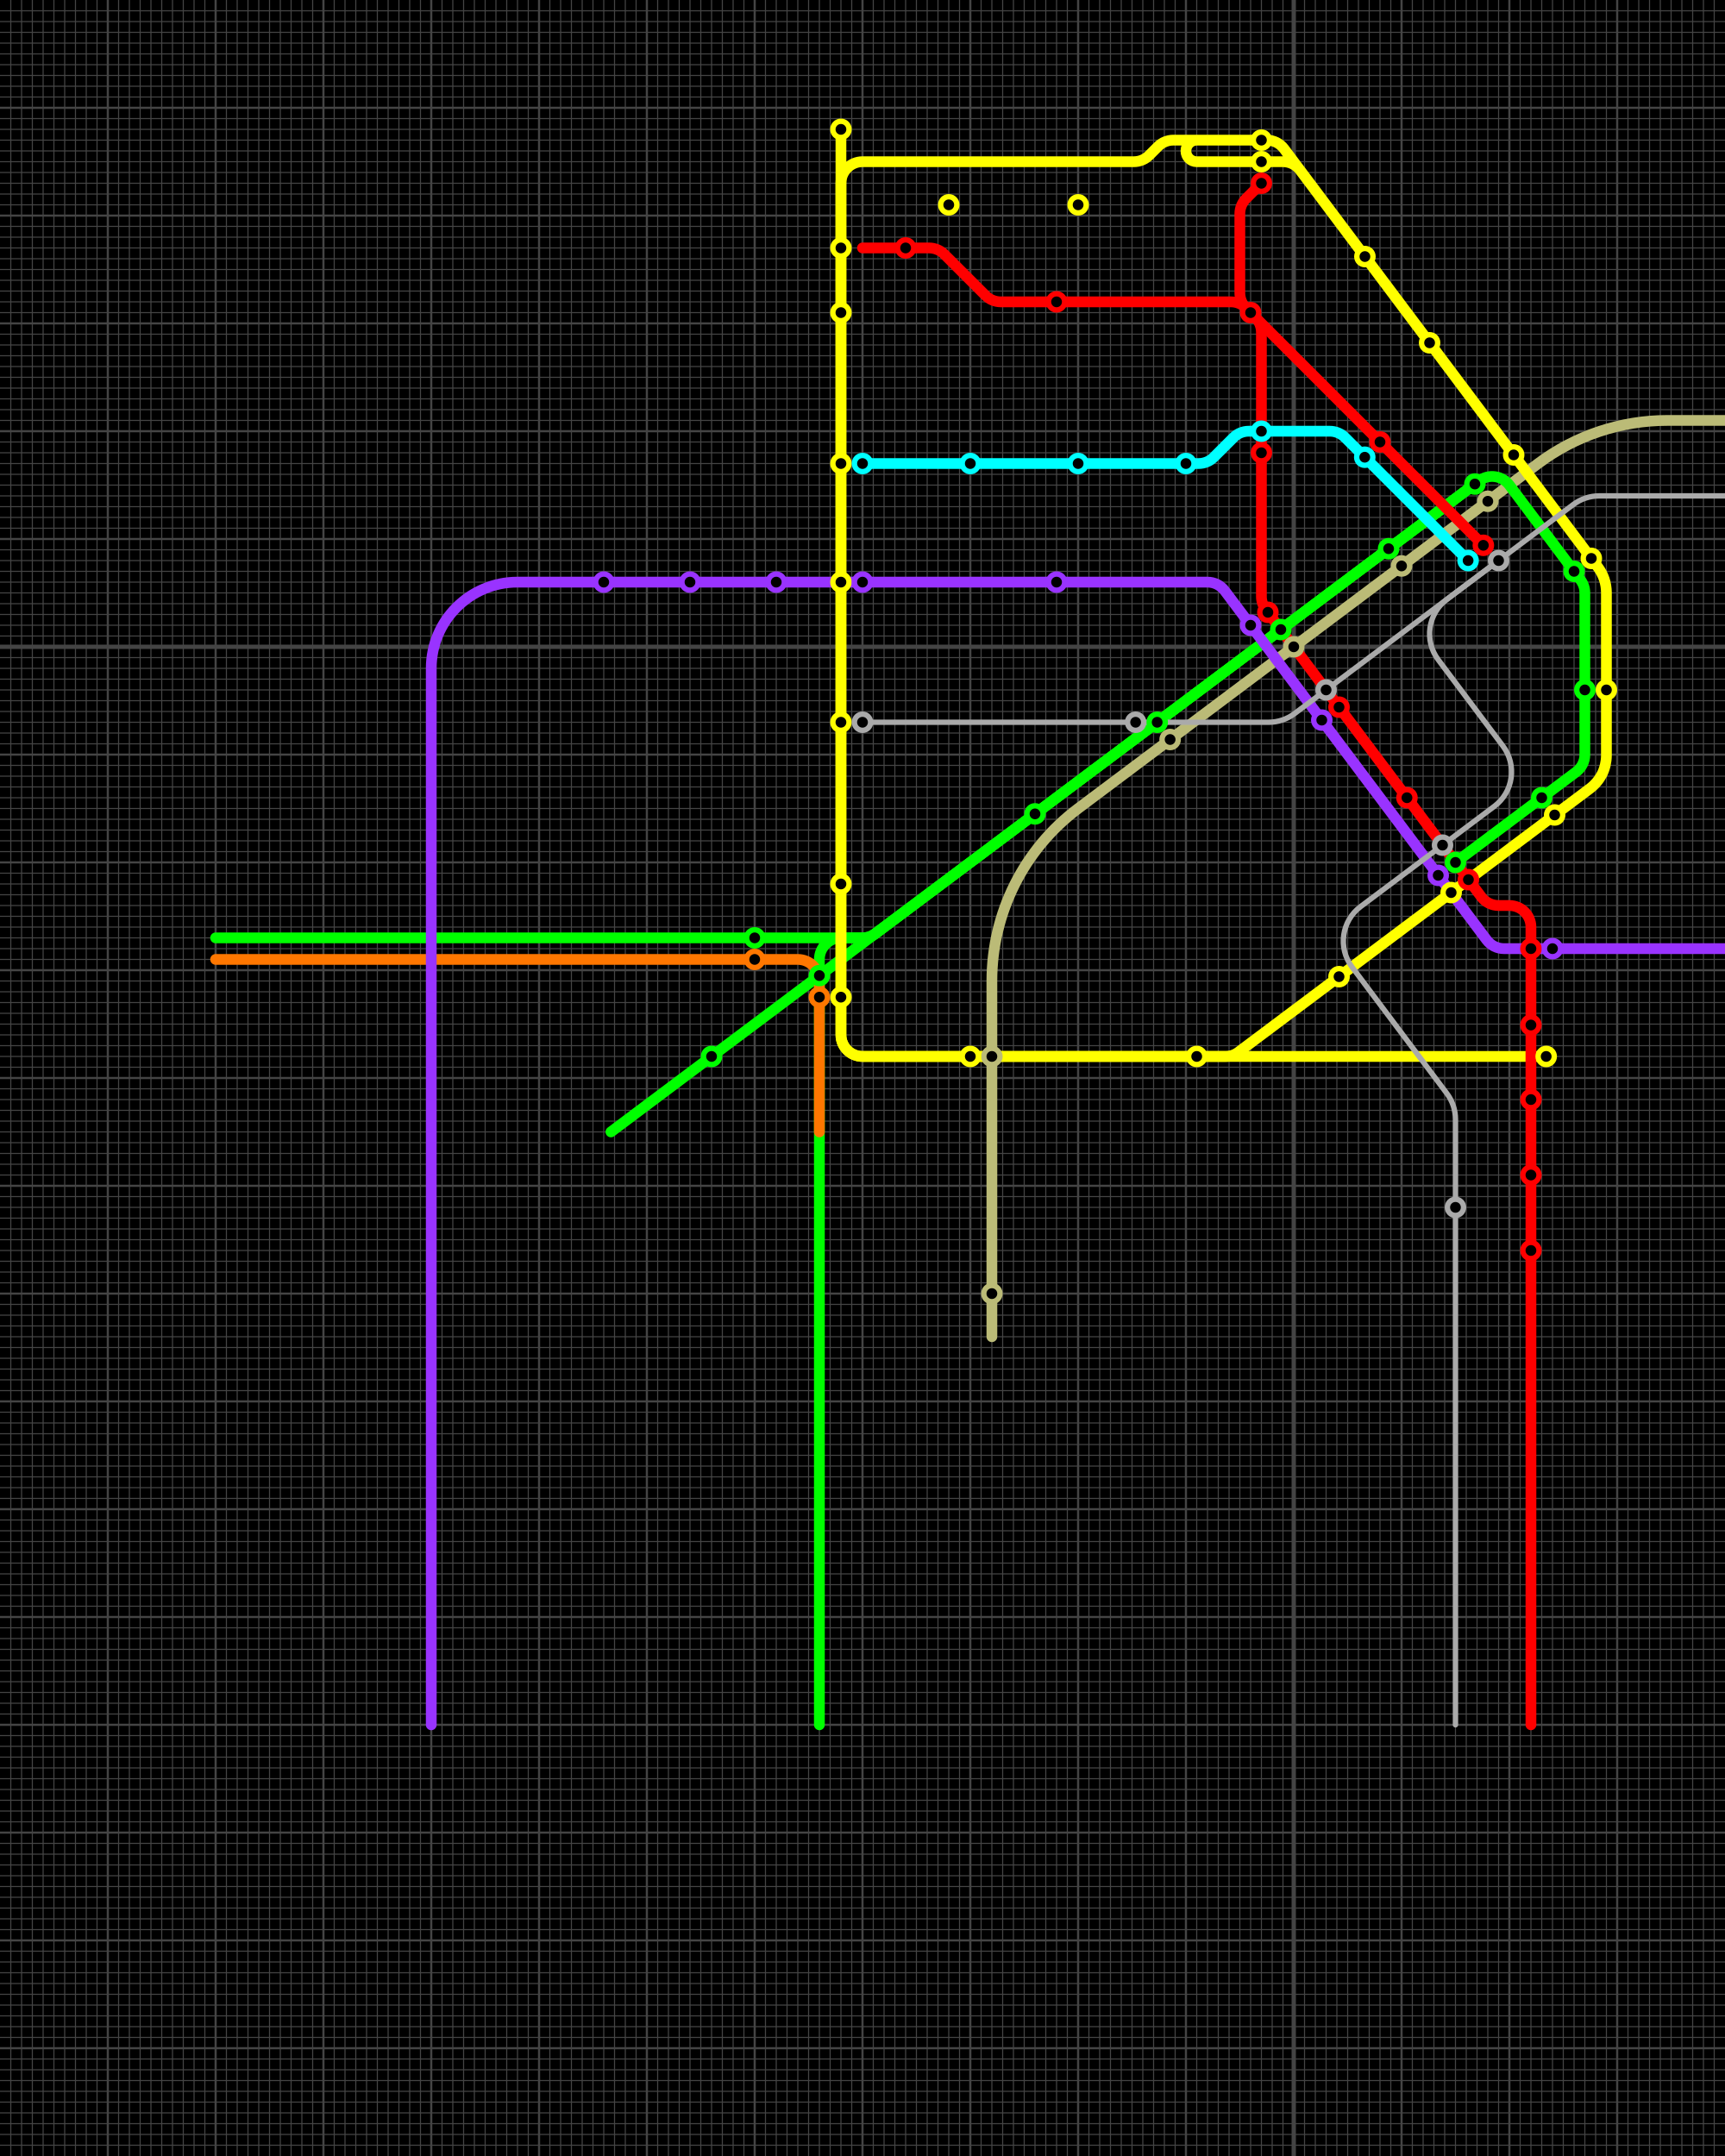
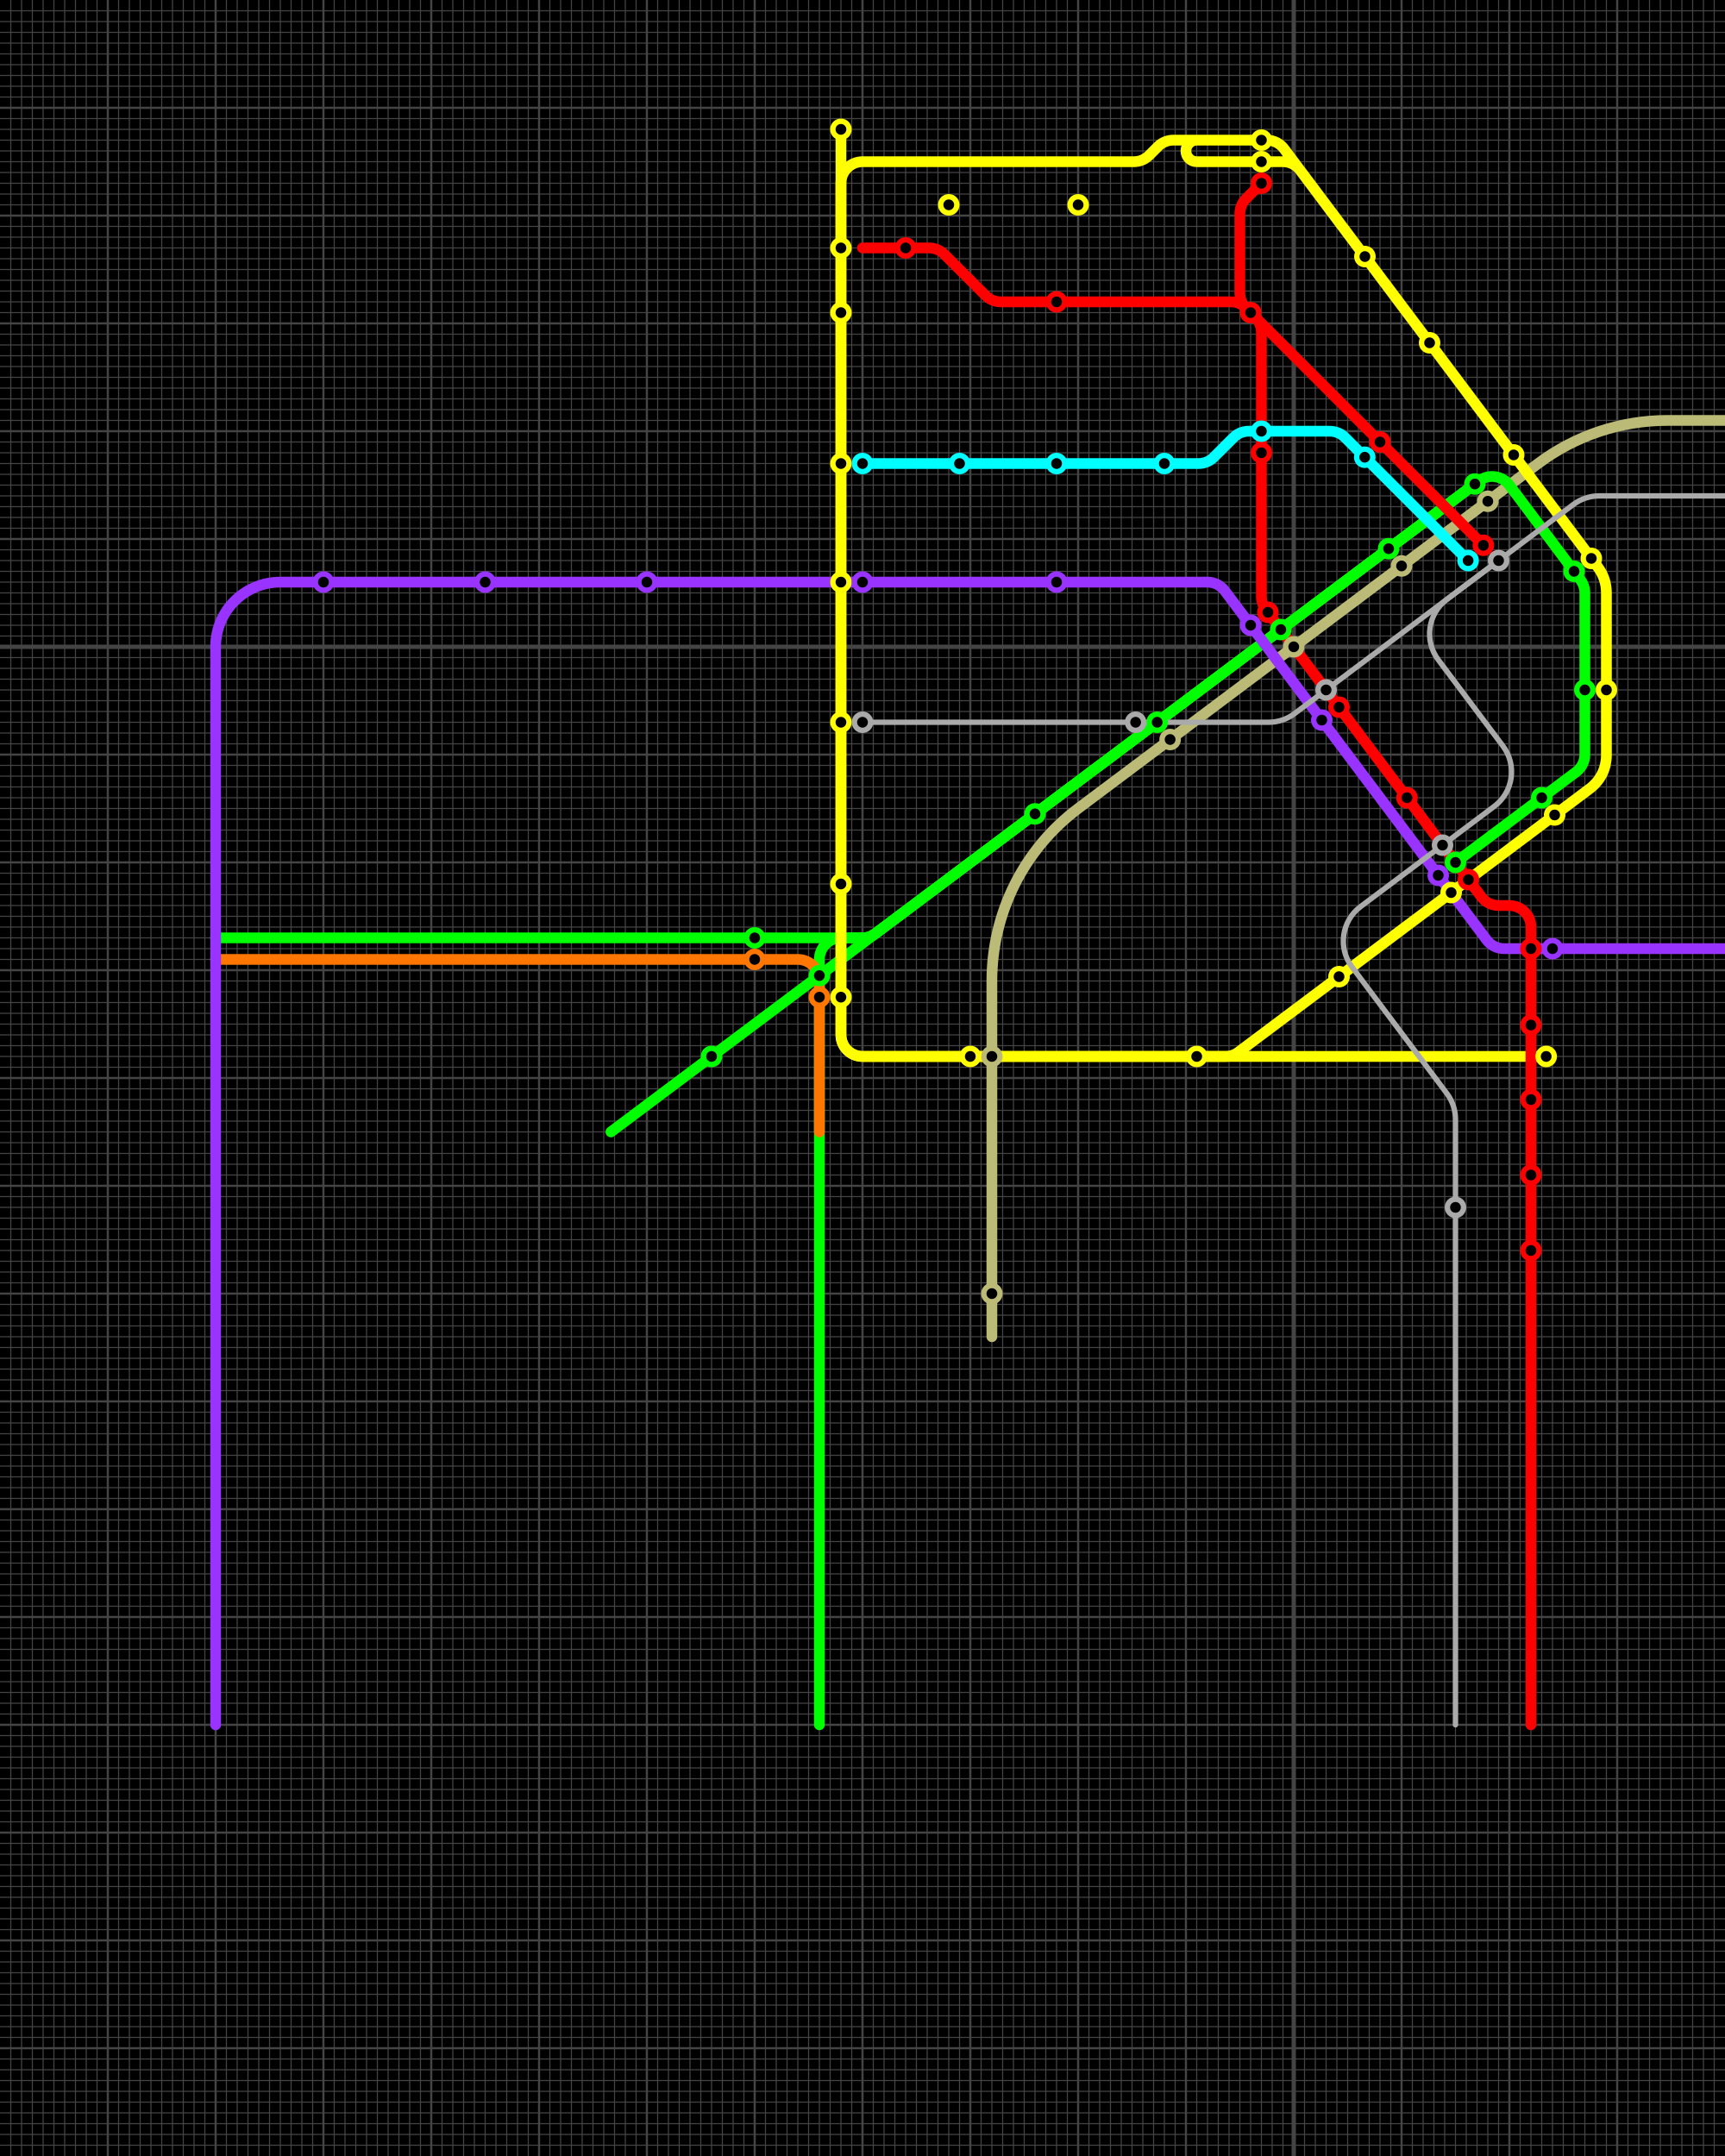
<svg xmlns="http://www.w3.org/2000/svg" baseProfile="full" height="2000" version="1.1" width="1600">
  <defs />
  <rect fill="#000000" height="2000" width="1600" x="0" y="0" />
  <line stroke="#444444" x1="10" x2="10" y1="0" y2="2000" />
  <line stroke="#444444" x1="20" x2="20" y1="0" y2="2000" />
  <line stroke="#444444" x1="30" x2="30" y1="0" y2="2000" />
  <line stroke="#444444" x1="40" x2="40" y1="0" y2="2000" />
  <line stroke="#444444" x1="50" x2="50" y1="0" y2="2000" />
  <line stroke="#444444" x1="60" x2="60" y1="0" y2="2000" />
  <line stroke="#444444" x1="70" x2="70" y1="0" y2="2000" />
  <line stroke="#444444" x1="80" x2="80" y1="0" y2="2000" />
  <line stroke="#444444" x1="90" x2="90" y1="0" y2="2000" />
  <line stroke="#444444" x1="100" x2="100" y1="0" y2="2000" />
  <line stroke="#444444" x1="110" x2="110" y1="0" y2="2000" />
  <line stroke="#444444" x1="120" x2="120" y1="0" y2="2000" />
  <line stroke="#444444" x1="130" x2="130" y1="0" y2="2000" />
  <line stroke="#444444" x1="140" x2="140" y1="0" y2="2000" />
  <line stroke="#444444" x1="150" x2="150" y1="0" y2="2000" />
  <line stroke="#444444" x1="160" x2="160" y1="0" y2="2000" />
  <line stroke="#444444" x1="170" x2="170" y1="0" y2="2000" />
  <line stroke="#444444" x1="180" x2="180" y1="0" y2="2000" />
  <line stroke="#444444" x1="190" x2="190" y1="0" y2="2000" />
  <line stroke="#444444" x1="200" x2="200" y1="0" y2="2000" />
  <line stroke="#444444" x1="210" x2="210" y1="0" y2="2000" />
  <line stroke="#444444" x1="220" x2="220" y1="0" y2="2000" />
  <line stroke="#444444" x1="230" x2="230" y1="0" y2="2000" />
  <line stroke="#444444" x1="240" x2="240" y1="0" y2="2000" />
  <line stroke="#444444" x1="250" x2="250" y1="0" y2="2000" />
  <line stroke="#444444" x1="260" x2="260" y1="0" y2="2000" />
  <line stroke="#444444" x1="270" x2="270" y1="0" y2="2000" />
  <line stroke="#444444" x1="280" x2="280" y1="0" y2="2000" />
  <line stroke="#444444" x1="290" x2="290" y1="0" y2="2000" />
  <line stroke="#444444" x1="300" x2="300" y1="0" y2="2000" />
  <line stroke="#444444" x1="310" x2="310" y1="0" y2="2000" />
  <line stroke="#444444" x1="320" x2="320" y1="0" y2="2000" />
  <line stroke="#444444" x1="330" x2="330" y1="0" y2="2000" />
  <line stroke="#444444" x1="340" x2="340" y1="0" y2="2000" />
  <line stroke="#444444" x1="350" x2="350" y1="0" y2="2000" />
  <line stroke="#444444" x1="360" x2="360" y1="0" y2="2000" />
  <line stroke="#444444" x1="370" x2="370" y1="0" y2="2000" />
  <line stroke="#444444" x1="380" x2="380" y1="0" y2="2000" />
  <line stroke="#444444" x1="390" x2="390" y1="0" y2="2000" />
  <line stroke="#444444" x1="400" x2="400" y1="0" y2="2000" />
  <line stroke="#444444" x1="410" x2="410" y1="0" y2="2000" />
  <line stroke="#444444" x1="420" x2="420" y1="0" y2="2000" />
  <line stroke="#444444" x1="430" x2="430" y1="0" y2="2000" />
  <line stroke="#444444" x1="440" x2="440" y1="0" y2="2000" />
  <line stroke="#444444" x1="450" x2="450" y1="0" y2="2000" />
  <line stroke="#444444" x1="460" x2="460" y1="0" y2="2000" />
  <line stroke="#444444" x1="470" x2="470" y1="0" y2="2000" />
  <line stroke="#444444" x1="480" x2="480" y1="0" y2="2000" />
  <line stroke="#444444" x1="490" x2="490" y1="0" y2="2000" />
  <line stroke="#444444" x1="500" x2="500" y1="0" y2="2000" />
  <line stroke="#444444" x1="510" x2="510" y1="0" y2="2000" />
  <line stroke="#444444" x1="520" x2="520" y1="0" y2="2000" />
  <line stroke="#444444" x1="530" x2="530" y1="0" y2="2000" />
  <line stroke="#444444" x1="540" x2="540" y1="0" y2="2000" />
  <line stroke="#444444" x1="550" x2="550" y1="0" y2="2000" />
  <line stroke="#444444" x1="560" x2="560" y1="0" y2="2000" />
  <line stroke="#444444" x1="570" x2="570" y1="0" y2="2000" />
  <line stroke="#444444" x1="580" x2="580" y1="0" y2="2000" />
  <line stroke="#444444" x1="590" x2="590" y1="0" y2="2000" />
  <line stroke="#444444" x1="600" x2="600" y1="0" y2="2000" />
  <line stroke="#444444" x1="610" x2="610" y1="0" y2="2000" />
  <line stroke="#444444" x1="620" x2="620" y1="0" y2="2000" />
  <line stroke="#444444" x1="630" x2="630" y1="0" y2="2000" />
  <line stroke="#444444" x1="640" x2="640" y1="0" y2="2000" />
  <line stroke="#444444" x1="650" x2="650" y1="0" y2="2000" />
  <line stroke="#444444" x1="660" x2="660" y1="0" y2="2000" />
  <line stroke="#444444" x1="670" x2="670" y1="0" y2="2000" />
  <line stroke="#444444" x1="680" x2="680" y1="0" y2="2000" />
  <line stroke="#444444" x1="690" x2="690" y1="0" y2="2000" />
  <line stroke="#444444" x1="700" x2="700" y1="0" y2="2000" />
  <line stroke="#444444" x1="710" x2="710" y1="0" y2="2000" />
  <line stroke="#444444" x1="720" x2="720" y1="0" y2="2000" />
  <line stroke="#444444" x1="730" x2="730" y1="0" y2="2000" />
  <line stroke="#444444" x1="740" x2="740" y1="0" y2="2000" />
  <line stroke="#444444" x1="750" x2="750" y1="0" y2="2000" />
  <line stroke="#444444" x1="760" x2="760" y1="0" y2="2000" />
  <line stroke="#444444" x1="770" x2="770" y1="0" y2="2000" />
  <line stroke="#444444" x1="780" x2="780" y1="0" y2="2000" />
  <line stroke="#444444" x1="790" x2="790" y1="0" y2="2000" />
  <line stroke="#444444" x1="800" x2="800" y1="0" y2="2000" />
  <line stroke="#444444" x1="810" x2="810" y1="0" y2="2000" />
  <line stroke="#444444" x1="820" x2="820" y1="0" y2="2000" />
  <line stroke="#444444" x1="830" x2="830" y1="0" y2="2000" />
  <line stroke="#444444" x1="840" x2="840" y1="0" y2="2000" />
  <line stroke="#444444" x1="850" x2="850" y1="0" y2="2000" />
  <line stroke="#444444" x1="860" x2="860" y1="0" y2="2000" />
  <line stroke="#444444" x1="870" x2="870" y1="0" y2="2000" />
  <line stroke="#444444" x1="880" x2="880" y1="0" y2="2000" />
  <line stroke="#444444" x1="890" x2="890" y1="0" y2="2000" />
  <line stroke="#444444" x1="900" x2="900" y1="0" y2="2000" />
  <line stroke="#444444" x1="910" x2="910" y1="0" y2="2000" />
  <line stroke="#444444" x1="920" x2="920" y1="0" y2="2000" />
  <line stroke="#444444" x1="930" x2="930" y1="0" y2="2000" />
  <line stroke="#444444" x1="940" x2="940" y1="0" y2="2000" />
  <line stroke="#444444" x1="950" x2="950" y1="0" y2="2000" />
  <line stroke="#444444" x1="960" x2="960" y1="0" y2="2000" />
  <line stroke="#444444" x1="970" x2="970" y1="0" y2="2000" />
  <line stroke="#444444" x1="980" x2="980" y1="0" y2="2000" />
  <line stroke="#444444" x1="990" x2="990" y1="0" y2="2000" />
  <line stroke="#444444" x1="1000" x2="1000" y1="0" y2="2000" />
  <line stroke="#444444" x1="1010" x2="1010" y1="0" y2="2000" />
  <line stroke="#444444" x1="1020" x2="1020" y1="0" y2="2000" />
  <line stroke="#444444" x1="1030" x2="1030" y1="0" y2="2000" />
  <line stroke="#444444" x1="1040" x2="1040" y1="0" y2="2000" />
  <line stroke="#444444" x1="1050" x2="1050" y1="0" y2="2000" />
  <line stroke="#444444" x1="1060" x2="1060" y1="0" y2="2000" />
  <line stroke="#444444" x1="1070" x2="1070" y1="0" y2="2000" />
  <line stroke="#444444" x1="1080" x2="1080" y1="0" y2="2000" />
  <line stroke="#444444" x1="1090" x2="1090" y1="0" y2="2000" />
  <line stroke="#444444" x1="1100" x2="1100" y1="0" y2="2000" />
  <line stroke="#444444" x1="1110" x2="1110" y1="0" y2="2000" />
  <line stroke="#444444" x1="1120" x2="1120" y1="0" y2="2000" />
  <line stroke="#444444" x1="1130" x2="1130" y1="0" y2="2000" />
  <line stroke="#444444" x1="1140" x2="1140" y1="0" y2="2000" />
  <line stroke="#444444" x1="1150" x2="1150" y1="0" y2="2000" />
  <line stroke="#444444" x1="1160" x2="1160" y1="0" y2="2000" />
  <line stroke="#444444" x1="1170" x2="1170" y1="0" y2="2000" />
  <line stroke="#444444" x1="1180" x2="1180" y1="0" y2="2000" />
  <line stroke="#444444" x1="1190" x2="1190" y1="0" y2="2000" />
  <line stroke="#444444" x1="1200" x2="1200" y1="0" y2="2000" />
  <line stroke="#444444" x1="1210" x2="1210" y1="0" y2="2000" />
  <line stroke="#444444" x1="1220" x2="1220" y1="0" y2="2000" />
  <line stroke="#444444" x1="1230" x2="1230" y1="0" y2="2000" />
  <line stroke="#444444" x1="1240" x2="1240" y1="0" y2="2000" />
  <line stroke="#444444" x1="1250" x2="1250" y1="0" y2="2000" />
  <line stroke="#444444" x1="1260" x2="1260" y1="0" y2="2000" />
  <line stroke="#444444" x1="1270" x2="1270" y1="0" y2="2000" />
  <line stroke="#444444" x1="1280" x2="1280" y1="0" y2="2000" />
  <line stroke="#444444" x1="1290" x2="1290" y1="0" y2="2000" />
  <line stroke="#444444" x1="1300" x2="1300" y1="0" y2="2000" />
  <line stroke="#444444" x1="1310" x2="1310" y1="0" y2="2000" />
  <line stroke="#444444" x1="1320" x2="1320" y1="0" y2="2000" />
  <line stroke="#444444" x1="1330" x2="1330" y1="0" y2="2000" />
  <line stroke="#444444" x1="1340" x2="1340" y1="0" y2="2000" />
  <line stroke="#444444" x1="1350" x2="1350" y1="0" y2="2000" />
  <line stroke="#444444" x1="1360" x2="1360" y1="0" y2="2000" />
  <line stroke="#444444" x1="1370" x2="1370" y1="0" y2="2000" />
  <line stroke="#444444" x1="1380" x2="1380" y1="0" y2="2000" />
  <line stroke="#444444" x1="1390" x2="1390" y1="0" y2="2000" />
  <line stroke="#444444" x1="1400" x2="1400" y1="0" y2="2000" />
  <line stroke="#444444" x1="1410" x2="1410" y1="0" y2="2000" />
  <line stroke="#444444" x1="1420" x2="1420" y1="0" y2="2000" />
  <line stroke="#444444" x1="1430" x2="1430" y1="0" y2="2000" />
  <line stroke="#444444" x1="1440" x2="1440" y1="0" y2="2000" />
  <line stroke="#444444" x1="1450" x2="1450" y1="0" y2="2000" />
  <line stroke="#444444" x1="1460" x2="1460" y1="0" y2="2000" />
  <line stroke="#444444" x1="1470" x2="1470" y1="0" y2="2000" />
  <line stroke="#444444" x1="1480" x2="1480" y1="0" y2="2000" />
  <line stroke="#444444" x1="1490" x2="1490" y1="0" y2="2000" />
  <line stroke="#444444" x1="1500" x2="1500" y1="0" y2="2000" />
  <line stroke="#444444" x1="1510" x2="1510" y1="0" y2="2000" />
  <line stroke="#444444" x1="1520" x2="1520" y1="0" y2="2000" />
  <line stroke="#444444" x1="1530" x2="1530" y1="0" y2="2000" />
  <line stroke="#444444" x1="1540" x2="1540" y1="0" y2="2000" />
  <line stroke="#444444" x1="1550" x2="1550" y1="0" y2="2000" />
  <line stroke="#444444" x1="1560" x2="1560" y1="0" y2="2000" />
  <line stroke="#444444" x1="1570" x2="1570" y1="0" y2="2000" />
  <line stroke="#444444" x1="1580" x2="1580" y1="0" y2="2000" />
  <line stroke="#444444" x1="1590" x2="1590" y1="0" y2="2000" />
  <line stroke="#444444" x1="0" x2="1600" y1="10" y2="10" />
  <line stroke="#444444" x1="0" x2="1600" y1="20" y2="20" />
  <line stroke="#444444" x1="0" x2="1600" y1="30" y2="30" />
  <line stroke="#444444" x1="0" x2="1600" y1="40" y2="40" />
  <line stroke="#444444" x1="0" x2="1600" y1="50" y2="50" />
  <line stroke="#444444" x1="0" x2="1600" y1="60" y2="60" />
  <line stroke="#444444" x1="0" x2="1600" y1="70" y2="70" />
  <line stroke="#444444" x1="0" x2="1600" y1="80" y2="80" />
  <line stroke="#444444" x1="0" x2="1600" y1="90" y2="90" />
  <line stroke="#444444" x1="0" x2="1600" y1="100" y2="100" />
  <line stroke="#444444" x1="0" x2="1600" y1="110" y2="110" />
  <line stroke="#444444" x1="0" x2="1600" y1="120" y2="120" />
  <line stroke="#444444" x1="0" x2="1600" y1="130" y2="130" />
  <line stroke="#444444" x1="0" x2="1600" y1="140" y2="140" />
  <line stroke="#444444" x1="0" x2="1600" y1="150" y2="150" />
  <line stroke="#444444" x1="0" x2="1600" y1="160" y2="160" />
  <line stroke="#444444" x1="0" x2="1600" y1="170" y2="170" />
  <line stroke="#444444" x1="0" x2="1600" y1="180" y2="180" />
  <line stroke="#444444" x1="0" x2="1600" y1="190" y2="190" />
  <line stroke="#444444" x1="0" x2="1600" y1="200" y2="200" />
  <line stroke="#444444" x1="0" x2="1600" y1="210" y2="210" />
  <line stroke="#444444" x1="0" x2="1600" y1="220" y2="220" />
  <line stroke="#444444" x1="0" x2="1600" y1="230" y2="230" />
  <line stroke="#444444" x1="0" x2="1600" y1="240" y2="240" />
  <line stroke="#444444" x1="0" x2="1600" y1="250" y2="250" />
  <line stroke="#444444" x1="0" x2="1600" y1="260" y2="260" />
  <line stroke="#444444" x1="0" x2="1600" y1="270" y2="270" />
  <line stroke="#444444" x1="0" x2="1600" y1="280" y2="280" />
  <line stroke="#444444" x1="0" x2="1600" y1="290" y2="290" />
  <line stroke="#444444" x1="0" x2="1600" y1="300" y2="300" />
  <line stroke="#444444" x1="0" x2="1600" y1="310" y2="310" />
  <line stroke="#444444" x1="0" x2="1600" y1="320" y2="320" />
  <line stroke="#444444" x1="0" x2="1600" y1="330" y2="330" />
  <line stroke="#444444" x1="0" x2="1600" y1="340" y2="340" />
  <line stroke="#444444" x1="0" x2="1600" y1="350" y2="350" />
  <line stroke="#444444" x1="0" x2="1600" y1="360" y2="360" />
  <line stroke="#444444" x1="0" x2="1600" y1="370" y2="370" />
  <line stroke="#444444" x1="0" x2="1600" y1="380" y2="380" />
  <line stroke="#444444" x1="0" x2="1600" y1="390" y2="390" />
  <line stroke="#444444" x1="0" x2="1600" y1="400" y2="400" />
  <line stroke="#444444" x1="0" x2="1600" y1="410" y2="410" />
  <line stroke="#444444" x1="0" x2="1600" y1="420" y2="420" />
  <line stroke="#444444" x1="0" x2="1600" y1="430" y2="430" />
  <line stroke="#444444" x1="0" x2="1600" y1="440" y2="440" />
  <line stroke="#444444" x1="0" x2="1600" y1="450" y2="450" />
  <line stroke="#444444" x1="0" x2="1600" y1="460" y2="460" />
  <line stroke="#444444" x1="0" x2="1600" y1="470" y2="470" />
  <line stroke="#444444" x1="0" x2="1600" y1="480" y2="480" />
  <line stroke="#444444" x1="0" x2="1600" y1="490" y2="490" />
  <line stroke="#444444" x1="0" x2="1600" y1="500" y2="500" />
  <line stroke="#444444" x1="0" x2="1600" y1="510" y2="510" />
  <line stroke="#444444" x1="0" x2="1600" y1="520" y2="520" />
  <line stroke="#444444" x1="0" x2="1600" y1="530" y2="530" />
  <line stroke="#444444" x1="0" x2="1600" y1="540" y2="540" />
  <line stroke="#444444" x1="0" x2="1600" y1="550" y2="550" />
  <line stroke="#444444" x1="0" x2="1600" y1="560" y2="560" />
  <line stroke="#444444" x1="0" x2="1600" y1="570" y2="570" />
  <line stroke="#444444" x1="0" x2="1600" y1="580" y2="580" />
  <line stroke="#444444" x1="0" x2="1600" y1="590" y2="590" />
  <line stroke="#444444" x1="0" x2="1600" y1="600" y2="600" />
  <line stroke="#444444" x1="0" x2="1600" y1="610" y2="610" />
  <line stroke="#444444" x1="0" x2="1600" y1="620" y2="620" />
  <line stroke="#444444" x1="0" x2="1600" y1="630" y2="630" />
  <line stroke="#444444" x1="0" x2="1600" y1="640" y2="640" />
  <line stroke="#444444" x1="0" x2="1600" y1="650" y2="650" />
  <line stroke="#444444" x1="0" x2="1600" y1="660" y2="660" />
  <line stroke="#444444" x1="0" x2="1600" y1="670" y2="670" />
  <line stroke="#444444" x1="0" x2="1600" y1="680" y2="680" />
  <line stroke="#444444" x1="0" x2="1600" y1="690" y2="690" />
  <line stroke="#444444" x1="0" x2="1600" y1="700" y2="700" />
  <line stroke="#444444" x1="0" x2="1600" y1="710" y2="710" />
  <line stroke="#444444" x1="0" x2="1600" y1="720" y2="720" />
  <line stroke="#444444" x1="0" x2="1600" y1="730" y2="730" />
  <line stroke="#444444" x1="0" x2="1600" y1="740" y2="740" />
  <line stroke="#444444" x1="0" x2="1600" y1="750" y2="750" />
  <line stroke="#444444" x1="0" x2="1600" y1="760" y2="760" />
  <line stroke="#444444" x1="0" x2="1600" y1="770" y2="770" />
  <line stroke="#444444" x1="0" x2="1600" y1="780" y2="780" />
  <line stroke="#444444" x1="0" x2="1600" y1="790" y2="790" />
  <line stroke="#444444" x1="0" x2="1600" y1="800" y2="800" />
  <line stroke="#444444" x1="0" x2="1600" y1="810" y2="810" />
  <line stroke="#444444" x1="0" x2="1600" y1="820" y2="820" />
  <line stroke="#444444" x1="0" x2="1600" y1="830" y2="830" />
  <line stroke="#444444" x1="0" x2="1600" y1="840" y2="840" />
  <line stroke="#444444" x1="0" x2="1600" y1="850" y2="850" />
  <line stroke="#444444" x1="0" x2="1600" y1="860" y2="860" />
  <line stroke="#444444" x1="0" x2="1600" y1="870" y2="870" />
  <line stroke="#444444" x1="0" x2="1600" y1="880" y2="880" />
  <line stroke="#444444" x1="0" x2="1600" y1="890" y2="890" />
  <line stroke="#444444" x1="0" x2="1600" y1="900" y2="900" />
  <line stroke="#444444" x1="0" x2="1600" y1="910" y2="910" />
  <line stroke="#444444" x1="0" x2="1600" y1="920" y2="920" />
  <line stroke="#444444" x1="0" x2="1600" y1="930" y2="930" />
  <line stroke="#444444" x1="0" x2="1600" y1="940" y2="940" />
  <line stroke="#444444" x1="0" x2="1600" y1="950" y2="950" />
  <line stroke="#444444" x1="0" x2="1600" y1="960" y2="960" />
  <line stroke="#444444" x1="0" x2="1600" y1="970" y2="970" />
  <line stroke="#444444" x1="0" x2="1600" y1="980" y2="980" />
  <line stroke="#444444" x1="0" x2="1600" y1="990" y2="990" />
  <line stroke="#444444" x1="0" x2="1600" y1="1000" y2="1000" />
  <line stroke="#444444" x1="0" x2="1600" y1="1010" y2="1010" />
  <line stroke="#444444" x1="0" x2="1600" y1="1020" y2="1020" />
  <line stroke="#444444" x1="0" x2="1600" y1="1030" y2="1030" />
  <line stroke="#444444" x1="0" x2="1600" y1="1040" y2="1040" />
  <line stroke="#444444" x1="0" x2="1600" y1="1050" y2="1050" />
  <line stroke="#444444" x1="0" x2="1600" y1="1060" y2="1060" />
  <line stroke="#444444" x1="0" x2="1600" y1="1070" y2="1070" />
  <line stroke="#444444" x1="0" x2="1600" y1="1080" y2="1080" />
  <line stroke="#444444" x1="0" x2="1600" y1="1090" y2="1090" />
  <line stroke="#444444" x1="0" x2="1600" y1="1100" y2="1100" />
  <line stroke="#444444" x1="0" x2="1600" y1="1110" y2="1110" />
  <line stroke="#444444" x1="0" x2="1600" y1="1120" y2="1120" />
  <line stroke="#444444" x1="0" x2="1600" y1="1130" y2="1130" />
  <line stroke="#444444" x1="0" x2="1600" y1="1140" y2="1140" />
  <line stroke="#444444" x1="0" x2="1600" y1="1150" y2="1150" />
  <line stroke="#444444" x1="0" x2="1600" y1="1160" y2="1160" />
  <line stroke="#444444" x1="0" x2="1600" y1="1170" y2="1170" />
  <line stroke="#444444" x1="0" x2="1600" y1="1180" y2="1180" />
  <line stroke="#444444" x1="0" x2="1600" y1="1190" y2="1190" />
  <line stroke="#444444" x1="0" x2="1600" y1="1200" y2="1200" />
  <line stroke="#444444" x1="0" x2="1600" y1="1210" y2="1210" />
  <line stroke="#444444" x1="0" x2="1600" y1="1220" y2="1220" />
  <line stroke="#444444" x1="0" x2="1600" y1="1230" y2="1230" />
  <line stroke="#444444" x1="0" x2="1600" y1="1240" y2="1240" />
  <line stroke="#444444" x1="0" x2="1600" y1="1250" y2="1250" />
  <line stroke="#444444" x1="0" x2="1600" y1="1260" y2="1260" />
  <line stroke="#444444" x1="0" x2="1600" y1="1270" y2="1270" />
  <line stroke="#444444" x1="0" x2="1600" y1="1280" y2="1280" />
  <line stroke="#444444" x1="0" x2="1600" y1="1290" y2="1290" />
  <line stroke="#444444" x1="0" x2="1600" y1="1300" y2="1300" />
  <line stroke="#444444" x1="0" x2="1600" y1="1310" y2="1310" />
  <line stroke="#444444" x1="0" x2="1600" y1="1320" y2="1320" />
  <line stroke="#444444" x1="0" x2="1600" y1="1330" y2="1330" />
  <line stroke="#444444" x1="0" x2="1600" y1="1340" y2="1340" />
  <line stroke="#444444" x1="0" x2="1600" y1="1350" y2="1350" />
  <line stroke="#444444" x1="0" x2="1600" y1="1360" y2="1360" />
  <line stroke="#444444" x1="0" x2="1600" y1="1370" y2="1370" />
  <line stroke="#444444" x1="0" x2="1600" y1="1380" y2="1380" />
  <line stroke="#444444" x1="0" x2="1600" y1="1390" y2="1390" />
  <line stroke="#444444" x1="0" x2="1600" y1="1400" y2="1400" />
  <line stroke="#444444" x1="0" x2="1600" y1="1410" y2="1410" />
  <line stroke="#444444" x1="0" x2="1600" y1="1420" y2="1420" />
  <line stroke="#444444" x1="0" x2="1600" y1="1430" y2="1430" />
  <line stroke="#444444" x1="0" x2="1600" y1="1440" y2="1440" />
  <line stroke="#444444" x1="0" x2="1600" y1="1450" y2="1450" />
  <line stroke="#444444" x1="0" x2="1600" y1="1460" y2="1460" />
  <line stroke="#444444" x1="0" x2="1600" y1="1470" y2="1470" />
  <line stroke="#444444" x1="0" x2="1600" y1="1480" y2="1480" />
  <line stroke="#444444" x1="0" x2="1600" y1="1490" y2="1490" />
  <line stroke="#444444" x1="0" x2="1600" y1="1500" y2="1500" />
  <line stroke="#444444" x1="0" x2="1600" y1="1510" y2="1510" />
  <line stroke="#444444" x1="0" x2="1600" y1="1520" y2="1520" />
  <line stroke="#444444" x1="0" x2="1600" y1="1530" y2="1530" />
  <line stroke="#444444" x1="0" x2="1600" y1="1540" y2="1540" />
  <line stroke="#444444" x1="0" x2="1600" y1="1550" y2="1550" />
  <line stroke="#444444" x1="0" x2="1600" y1="1560" y2="1560" />
  <line stroke="#444444" x1="0" x2="1600" y1="1570" y2="1570" />
  <line stroke="#444444" x1="0" x2="1600" y1="1580" y2="1580" />
  <line stroke="#444444" x1="0" x2="1600" y1="1590" y2="1590" />
  <line stroke="#444444" x1="0" x2="1600" y1="1600" y2="1600" />
  <line stroke="#444444" x1="0" x2="1600" y1="1610" y2="1610" />
  <line stroke="#444444" x1="0" x2="1600" y1="1620" y2="1620" />
  <line stroke="#444444" x1="0" x2="1600" y1="1630" y2="1630" />
  <line stroke="#444444" x1="0" x2="1600" y1="1640" y2="1640" />
  <line stroke="#444444" x1="0" x2="1600" y1="1650" y2="1650" />
  <line stroke="#444444" x1="0" x2="1600" y1="1660" y2="1660" />
  <line stroke="#444444" x1="0" x2="1600" y1="1670" y2="1670" />
  <line stroke="#444444" x1="0" x2="1600" y1="1680" y2="1680" />
  <line stroke="#444444" x1="0" x2="1600" y1="1690" y2="1690" />
  <line stroke="#444444" x1="0" x2="1600" y1="1700" y2="1700" />
  <line stroke="#444444" x1="0" x2="1600" y1="1710" y2="1710" />
  <line stroke="#444444" x1="0" x2="1600" y1="1720" y2="1720" />
  <line stroke="#444444" x1="0" x2="1600" y1="1730" y2="1730" />
  <line stroke="#444444" x1="0" x2="1600" y1="1740" y2="1740" />
  <line stroke="#444444" x1="0" x2="1600" y1="1750" y2="1750" />
  <line stroke="#444444" x1="0" x2="1600" y1="1760" y2="1760" />
  <line stroke="#444444" x1="0" x2="1600" y1="1770" y2="1770" />
  <line stroke="#444444" x1="0" x2="1600" y1="1780" y2="1780" />
  <line stroke="#444444" x1="0" x2="1600" y1="1790" y2="1790" />
  <line stroke="#444444" x1="0" x2="1600" y1="1800" y2="1800" />
  <line stroke="#444444" x1="0" x2="1600" y1="1810" y2="1810" />
  <line stroke="#444444" x1="0" x2="1600" y1="1820" y2="1820" />
  <line stroke="#444444" x1="0" x2="1600" y1="1830" y2="1830" />
  <line stroke="#444444" x1="0" x2="1600" y1="1840" y2="1840" />
  <line stroke="#444444" x1="0" x2="1600" y1="1850" y2="1850" />
  <line stroke="#444444" x1="0" x2="1600" y1="1860" y2="1860" />
  <line stroke="#444444" x1="0" x2="1600" y1="1870" y2="1870" />
  <line stroke="#444444" x1="0" x2="1600" y1="1880" y2="1880" />
  <line stroke="#444444" x1="0" x2="1600" y1="1890" y2="1890" />
  <line stroke="#444444" x1="0" x2="1600" y1="1900" y2="1900" />
  <line stroke="#444444" x1="0" x2="1600" y1="1910" y2="1910" />
  <line stroke="#444444" x1="0" x2="1600" y1="1920" y2="1920" />
  <line stroke="#444444" x1="0" x2="1600" y1="1930" y2="1930" />
  <line stroke="#444444" x1="0" x2="1600" y1="1940" y2="1940" />
  <line stroke="#444444" x1="0" x2="1600" y1="1950" y2="1950" />
  <line stroke="#444444" x1="0" x2="1600" y1="1960" y2="1960" />
  <line stroke="#444444" x1="0" x2="1600" y1="1970" y2="1970" />
  <line stroke="#444444" x1="0" x2="1600" y1="1980" y2="1980" />
  <line stroke="#444444" x1="0" x2="1600" y1="1990" y2="1990" />
  <line stroke="#444444" stroke-width="2" x1="100" x2="100" y1="0" y2="2000" />
  <line stroke="#444444" stroke-width="2" x1="200" x2="200" y1="0" y2="2000" />
  <line stroke="#444444" stroke-width="2" x1="300" x2="300" y1="0" y2="2000" />
  <line stroke="#444444" stroke-width="2" x1="400" x2="400" y1="0" y2="2000" />
  <line stroke="#444444" stroke-width="2" x1="500" x2="500" y1="0" y2="2000" />
  <line stroke="#444444" stroke-width="2" x1="600" x2="600" y1="0" y2="2000" />
  <line stroke="#444444" stroke-width="2" x1="700" x2="700" y1="0" y2="2000" />
  <line stroke="#444444" stroke-width="2" x1="800" x2="800" y1="0" y2="2000" />
  <line stroke="#444444" stroke-width="2" x1="900" x2="900" y1="0" y2="2000" />
  <line stroke="#444444" stroke-width="2" x1="1000" x2="1000" y1="0" y2="2000" />
  <line stroke="#444444" stroke-width="2" x1="1100" x2="1100" y1="0" y2="2000" />
  <line stroke="#444444" stroke-width="2" x1="1200" x2="1200" y1="0" y2="2000" />
  <line stroke="#444444" stroke-width="2" x1="1300" x2="1300" y1="0" y2="2000" />
  <line stroke="#444444" stroke-width="2" x1="1400" x2="1400" y1="0" y2="2000" />
  <line stroke="#444444" stroke-width="2" x1="1500" x2="1500" y1="0" y2="2000" />
  <line stroke="#444444" stroke-width="2" x1="0" x2="1600" y1="100" y2="100" />
  <line stroke="#444444" stroke-width="2" x1="0" x2="1600" y1="200" y2="200" />
  <line stroke="#444444" stroke-width="2" x1="0" x2="1600" y1="300" y2="300" />
  <line stroke="#444444" stroke-width="2" x1="0" x2="1600" y1="400" y2="400" />
  <line stroke="#444444" stroke-width="2" x1="0" x2="1600" y1="500" y2="500" />
  <line stroke="#444444" stroke-width="2" x1="0" x2="1600" y1="600" y2="600" />
  <line stroke="#444444" stroke-width="2" x1="0" x2="1600" y1="700" y2="700" />
  <line stroke="#444444" stroke-width="2" x1="0" x2="1600" y1="800" y2="800" />
  <line stroke="#444444" stroke-width="2" x1="0" x2="1600" y1="900" y2="900" />
  <line stroke="#444444" stroke-width="2" x1="0" x2="1600" y1="1000" y2="1000" />
  <line stroke="#444444" stroke-width="2" x1="0" x2="1600" y1="1100" y2="1100" />
  <line stroke="#444444" stroke-width="2" x1="0" x2="1600" y1="1200" y2="1200" />
  <line stroke="#444444" stroke-width="2" x1="0" x2="1600" y1="1300" y2="1300" />
  <line stroke="#444444" stroke-width="2" x1="0" x2="1600" y1="1400" y2="1400" />
  <line stroke="#444444" stroke-width="2" x1="0" x2="1600" y1="1500" y2="1500" />
  <line stroke="#444444" stroke-width="2" x1="0" x2="1600" y1="1600" y2="1600" />
  <line stroke="#444444" stroke-width="2" x1="0" x2="1600" y1="1700" y2="1700" />
  <line stroke="#444444" stroke-width="2" x1="0" x2="1600" y1="1800" y2="1800" />
  <line stroke="#444444" stroke-width="2" x1="0" x2="1600" y1="1900" y2="1900" />
  <line stroke="#444444" stroke-width="4" x1="1200" x2="1200" y1="0" y2="2000" />
  <line stroke="#444444" stroke-width="4" x1="0" x2="1600" y1="600" y2="600" />
  <g id="lines">
    <path d="M 2200,390 L 1546.667,390.0 A 200 200 0 0,0 1426.667 430.0 L 1000.0,750.0 A 200 200 0 0,0 920.0 910.0 L 920,1240" fill="none" stroke="#BBBB77" stroke-linecap="round" stroke-linejoin="round" stroke-width="10.0" />
    <path d="M 1350,800 L 1462.0,716.0 A 20 20 0 0,0 1470.0 700.0 L 1470.0,550.0 A 20 20 0 0,0 1466.0 538.0 L 1400.0,450.0 A 20 20 0 0,0 1372.0 446.0 L 566.667,1050" fill="none" stroke="#00FF00" stroke-linecap="round" stroke-linejoin="round" stroke-width="10.0" />
    <path d="M 1368.0,449.0 L 812,866.0 A 20 20 0 0,1 800 870.0 L 200,870" fill="none" stroke="#00FF00" stroke-linecap="round" stroke-linejoin="round" stroke-width="10.0" />
    <path d="M 1368.0,449.0 L 812,866.0 A 20 20 0 0,1 800 870.0 L 780.0,870.0 A 20 20 0 0,0 760.0 890.0 L 760,1600" fill="none" stroke="#00FF00" stroke-linecap="round" stroke-linejoin="round" stroke-width="10.0" />
    <path d="M 1170,130 L 1088.284,130.0 A 20 20 0 0,0 1074.142 135.858 L 1065.858,144.142 A 20 20 0 0,1 1051.716 150.0 L 800.0,150.0 A 20 20 0 0,0 780.0 170.0 L 780.0,960.0 A 20 20 0 0,0 800.0 980.0 L 1136.667,980.0 A 20 20 0 0,0 1148.667 976.0 L 1474.845,731.367 A 40 40 0 0,0 1486.0 718.0 L 1486.0,718.0 A 40 40 0 0,0 1490.0 701.056 L 1490.0,549.658 A 40 40 0 0,0 1488.0 537.333 L 1488.0,537.333 A 40 40 0 0,0 1482.205 526.274 L 1191.0,138.0 A 20 20 0 0,0 1175.0 130.0 L 1110.0,130.0 A 10.0 10.0 0 0,0 1100.0 140.0 L 1100.0,140.0 A 10.0 10.0 0 0,0 1110.0 150.0 L 1190.0,150.0 A 20 20 0 0,1 1206.0 158.0 L 1212.0,166.0" fill="none" stroke="#FFFF00" stroke-linecap="round" stroke-linejoin="round" stroke-width="10.0" />
    <path d="M 780,120 L 780.0,960.0 A 20 20 0 0,0 800.0 980.0 L 1434.142,980" fill="none" stroke="#FFFF00" stroke-linecap="round" stroke-linejoin="round" stroke-width="10.0" />
    <path d="M 200,890 L 740.0,890.0 A 20 20 0 0,1 760.0 910.0 L 760,1050" fill="none" stroke="#FF7700" stroke-linecap="round" stroke-linejoin="round" stroke-width="10.0" />
    <path d="M 1420,1600 L 1420.0,860.0 A 20 20 0 0,0 1400.0 840.0 L 1390.0,840.0 A 20 20 0 0,1 1374.0 832.0 L 1174.0,565.333 A 20 20 0 0,1 1170.0 553.333 L 1170.0,308.284 A 20 20 0 0,0 1164.142 294.142 L 1155.858,285.858 A 20 20 0 0,1 1150.0 271.716 L 1150.0,198.284 A 20 20 0 0,1 1155.858 184.142 L 1170,170" fill="none" stroke="#FF0000" stroke-linecap="round" stroke-linejoin="round" stroke-width="10.0" />
    <path d="M 1375.858,505.858 L 1155.858,285.858 A 20 20 0 0,0 1141.716 280.0 L 928.284,280.0 A 20 20 0 0,1 914.142 274.142 L 875.858,235.858 A 20 20 0 0,0 861.716 230.0 L 800,230" fill="none" stroke="#FF0000" stroke-linecap="round" stroke-linejoin="round" stroke-width="10.0" />
-     <path d="M 2200,880 L 1395.0,880.0 A 20 20 0 0,1 1379.0 872.0 L 1136.0,548.0 A 20 20 0 0,0 1120.0 540.0 L 480.0,540.0 A 80 80 0 0,0 400.0 620.0 L 400,1600" fill="none" stroke="#9933FF" stroke-linecap="round" stroke-linejoin="round" stroke-width="10.0" />
+     <path d="M 2200,880 L 1395.0,880.0 A 20 20 0 0,1 1379.0 872.0 L 1136.0,548.0 A 20 20 0 0,0 1120.0 540.0 L 260.0,540.0 A 60 60 0 0,0 200.0 600.0 L 200,1600" fill="none" stroke="#9933FF" stroke-linecap="round" stroke-linejoin="round" stroke-width="10.0" />
    <path d="M 1361.716,520 L 1247.574,405.858 A 20 20 0 0,0 1233.431 400.0 L 1158.284,400.0 A 20 20 0 0,0 1144.142 405.858 L 1125.858,424.142 A 20 20 0 0,1 1111.716 430.0 L 800,430" fill="none" stroke="#00FFFF" stroke-linecap="round" stroke-linejoin="round" stroke-width="10.0" />
    <path d="M 1350,1600 L 1350.0,1038.333 A 40 40 0 0,0 1342.0 1014.333 L 1254.0,897.0 A 40 40 0 0,1 1262.0 841.0 L 1386.0,748.0 A 40 40 0 0,0 1394.0 692.0 L 1334.0,612.0 A 40 40 0 0,1 1342.0 556.0 L 1459.333,468.0 A 40 40 0 0,1 1483.333 460.0 L 2200,460" fill="none" stroke="#AAAAAA" stroke-linecap="round" stroke-linejoin="round" stroke-width="5.0" />
    <path d="M 1390,520 L 1200.667,662.0 A 40 40 0 0,1 1176.667 670.0 L 800,670" fill="none" stroke="#AAAAAA" stroke-linecap="round" stroke-linejoin="round" stroke-width="5.0" />
  </g>
  <g id="stops">
    <circle cx="1380" cy="465" fill="#000000" r="7.5" stroke="#BBBB77" stroke-width="5.0" />
    <circle cx="1300" cy="525" fill="#000000" r="7.5" stroke="#BBBB77" stroke-width="5.0" />
    <circle cx="1200" cy="600" fill="#000000" r="7.5" stroke="#BBBB77" stroke-width="5.0" />
    <circle cx="1085.333" cy="686.0" fill="#000000" r="7.5" stroke="#BBBB77" stroke-width="5.0" />
    <circle cx="920" cy="980" fill="#000000" r="7.5" stroke="#BBBB77" stroke-width="5.0" />
    <circle cx="920" cy="1200" fill="#000000" r="7.5" stroke="#BBBB77" stroke-width="5.0" />
    <circle cx="1350" cy="800" fill="#000000" r="7.5" stroke="#00FF00" stroke-width="5.0" />
    <circle cx="1430" cy="740" fill="#000000" r="7.5" stroke="#00FF00" stroke-width="5.0" />
    <circle cx="1470" cy="640" fill="#000000" r="7.5" stroke="#00FF00" stroke-width="5.0" />
    <circle cx="1460" cy="530" fill="#000000" r="7.5" stroke="#00FF00" stroke-width="5.0" />
    <circle cx="1368.0" cy="449.0" fill="#000000" r="7.5" stroke="#00FF00" stroke-width="5.0" />
    <circle cx="1288.0" cy="509.0" fill="#000000" r="7.5" stroke="#00FF00" stroke-width="5.0" />
    <circle cx="1188.0" cy="584.0" fill="#000000" r="7.5" stroke="#00FF00" stroke-width="5.0" />
    <circle cx="1073.333" cy="670" fill="#000000" r="7.5" stroke="#00FF00" stroke-width="5.0" />
    <circle cx="960" cy="755.0" fill="#000000" r="7.5" stroke="#00FF00" stroke-width="5.0" />
    <circle cx="760" cy="905.0" fill="#000000" r="7.5" stroke="#00FF00" stroke-width="5.0" />
    <circle cx="660" cy="980.0" fill="#000000" r="7.5" stroke="#00FF00" stroke-width="5.0" />
    <circle cx="700" cy="870" fill="#000000" r="7.5" stroke="#00FF00" stroke-width="5.0" />
    <circle cx="1000" cy="190" fill="#000000" r="7.5" stroke="#FFFF00" stroke-width="5.0" />
    <circle cx="880" cy="190" fill="#000000" r="7.5" stroke="#FFFF00" stroke-width="5.0" />
    <circle cx="780" cy="230" fill="#000000" r="7.5" stroke="#FFFF00" stroke-width="5.0" />
    <circle cx="780" cy="290" fill="#000000" r="7.5" stroke="#FFFF00" stroke-width="5.0" />
    <circle cx="780" cy="430" fill="#000000" r="7.5" stroke="#FFFF00" stroke-width="5.0" />
    <circle cx="780" cy="540" fill="#000000" r="7.5" stroke="#FFFF00" stroke-width="5.0" />
    <circle cx="780" cy="670" fill="#000000" r="7.5" stroke="#FFFF00" stroke-width="5.0" />
    <circle cx="780" cy="820" fill="#000000" r="7.5" stroke="#FFFF00" stroke-width="5.0" />
    <circle cx="780" cy="925.0" fill="#000000" r="7.5" stroke="#FFFF00" stroke-width="5.0" />
    <circle cx="900" cy="980" fill="#000000" r="7.5" stroke="#FFFF00" stroke-width="5.0" />
    <circle cx="1110" cy="980" fill="#000000" r="7.5" stroke="#FFFF00" stroke-width="5.0" />
    <circle cx="1242.0" cy="906.0" fill="#000000" r="7.5" stroke="#FFFF00" stroke-width="5.0" />
    <circle cx="1346.0" cy="828.0" fill="#000000" r="7.5" stroke="#FFFF00" stroke-width="5.0" />
    <circle cx="1442.0" cy="756.0" fill="#000000" r="7.5" stroke="#FFFF00" stroke-width="5.0" />
    <circle cx="1490" cy="640" fill="#000000" r="7.5" stroke="#FFFF00" stroke-width="5.0" />
    <circle cx="1476.0" cy="518.0" fill="#000000" r="7.5" stroke="#FFFF00" stroke-width="5.0" />
    <circle cx="1404.0" cy="422.0" fill="#000000" r="7.5" stroke="#FFFF00" stroke-width="5.0" />
    <circle cx="1326.0" cy="318.0" fill="#000000" r="7.5" stroke="#FFFF00" stroke-width="5.0" />
    <circle cx="1266.0" cy="238.0" fill="#000000" r="7.5" stroke="#FFFF00" stroke-width="5.0" />
    <circle cx="1170" cy="130" fill="#000000" r="7.5" stroke="#FFFF00" stroke-width="5.0" />
    <circle cx="1170" cy="150" fill="#000000" r="7.5" stroke="#FFFF00" stroke-width="5.0" />
    <circle cx="780" cy="120" fill="#000000" r="7.5" stroke="#FFFF00" stroke-width="5.0" />
    <circle cx="1434.142" cy="980" fill="#000000" r="7.5" stroke="#FFFF00" stroke-width="5.0" />
    <circle cx="700" cy="890" fill="#000000" r="7.5" stroke="#FF7700" stroke-width="5.0" />
    <circle cx="760" cy="925.0" fill="#000000" r="7.5" stroke="#FF7700" stroke-width="5.0" />
    <circle cx="1420" cy="1160" fill="#000000" r="7.5" stroke="#FF0000" stroke-width="5.0" />
    <circle cx="1420" cy="1090" fill="#000000" r="7.5" stroke="#FF0000" stroke-width="5.0" />
    <circle cx="1420" cy="1020" fill="#000000" r="7.5" stroke="#FF0000" stroke-width="5.0" />
    <circle cx="1420" cy="950.858" fill="#000000" r="7.5" stroke="#FF0000" stroke-width="5.0" />
    <circle cx="1420" cy="880" fill="#000000" r="7.5" stroke="#FF0000" stroke-width="5.0" />
    <circle cx="1362.0" cy="816.0" fill="#000000" r="7.5" stroke="#FF0000" stroke-width="5.0" />
    <circle cx="1305" cy="740" fill="#000000" r="7.5" stroke="#FF0000" stroke-width="5.0" />
    <circle cx="1242.0" cy="656.0" fill="#000000" r="7.5" stroke="#FF0000" stroke-width="5.0" />
    <circle cx="1176.0" cy="568.0" fill="#000000" r="7.5" stroke="#FF0000" stroke-width="5.0" />
    <circle cx="1170" cy="420" fill="#000000" r="7.5" stroke="#FF0000" stroke-width="5.0" />
    <circle cx="1160" cy="290" fill="#000000" r="7.5" stroke="#FF0000" stroke-width="5.0" />
    <circle cx="1170" cy="170" fill="#000000" r="7.5" stroke="#FF0000" stroke-width="5.0" />
    <circle cx="1375.858" cy="505.858" fill="#000000" r="7.5" stroke="#FF0000" stroke-width="5.0" />
    <circle cx="1280" cy="410" fill="#000000" r="7.5" stroke="#FF0000" stroke-width="5.0" />
    <circle cx="980" cy="280" fill="#000000" r="7.5" stroke="#FF0000" stroke-width="5.0" />
    <circle cx="840" cy="230" fill="#000000" r="7.5" stroke="#FF0000" stroke-width="5.0" />
    <circle cx="1440" cy="880" fill="#000000" r="7.5" stroke="#9933FF" stroke-width="5.0" />
    <circle cx="1334.0" cy="812.0" fill="#000000" r="7.5" stroke="#9933FF" stroke-width="5.0" />
    <circle cx="1226.0" cy="668.0" fill="#000000" r="7.5" stroke="#9933FF" stroke-width="5.0" />
    <circle cx="1160.0" cy="580.0" fill="#000000" r="7.5" stroke="#9933FF" stroke-width="5.0" />
    <circle cx="980" cy="540" fill="#000000" r="7.5" stroke="#9933FF" stroke-width="5.0" />
    <circle cx="800" cy="540" fill="#000000" r="7.5" stroke="#9933FF" stroke-width="5.0" />
-     <circle cx="720" cy="540" fill="#000000" r="7.5" stroke="#9933FF" stroke-width="5.0" />
-     <circle cx="640" cy="540" fill="#000000" r="7.5" stroke="#9933FF" stroke-width="5.0" />
-     <circle cx="560" cy="540" fill="#000000" r="7.5" stroke="#9933FF" stroke-width="5.0" />
+     <circle cx="600" cy="540" fill="#000000" r="7.5" stroke="#9933FF" stroke-width="5.0" />
+     <circle cx="450" cy="540" fill="#000000" r="7.5" stroke="#9933FF" stroke-width="5.0" />
+     <circle cx="300" cy="540" fill="#000000" r="7.5" stroke="#9933FF" stroke-width="5.0" />
    <circle cx="1361.716" cy="520" fill="#000000" r="7.5" stroke="#00FFFF" stroke-width="5.0" />
    <circle cx="1265.858" cy="424.142" fill="#000000" r="7.5" stroke="#00FFFF" stroke-width="5.0" />
    <circle cx="1170" cy="400" fill="#000000" r="7.5" stroke="#00FFFF" stroke-width="5.0" />
-     <circle cx="1100" cy="430" fill="#000000" r="7.5" stroke="#00FFFF" stroke-width="5.0" />
-     <circle cx="1000" cy="430" fill="#000000" r="7.5" stroke="#00FFFF" stroke-width="5.0" />
-     <circle cx="900" cy="430" fill="#000000" r="7.5" stroke="#00FFFF" stroke-width="5.0" />
+     <circle cx="1080" cy="430" fill="#000000" r="7.5" stroke="#00FFFF" stroke-width="5.0" />
+     <circle cx="980" cy="430" fill="#000000" r="7.5" stroke="#00FFFF" stroke-width="5.0" />
+     <circle cx="890" cy="430" fill="#000000" r="7.5" stroke="#00FFFF" stroke-width="5.0" />
    <circle cx="800" cy="430" fill="#000000" r="7.5" stroke="#00FFFF" stroke-width="5.0" />
    <circle cx="1350" cy="1120" fill="#000000" r="7.5" stroke="#AAAAAA" stroke-width="5.0" />
    <circle cx="1338.0" cy="784.0" fill="#000000" r="7.5" stroke="#AAAAAA" stroke-width="5.0" />
    <circle cx="1390" cy="520" fill="#000000" r="7.5" stroke="#AAAAAA" stroke-width="5.0" />
    <circle cx="1230" cy="640" fill="#000000" r="7.5" stroke="#AAAAAA" stroke-width="5.0" />
    <circle cx="1053.333" cy="670" fill="#000000" r="7.5" stroke="#AAAAAA" stroke-width="5.0" />
    <circle cx="800" cy="670" fill="#000000" r="7.5" stroke="#AAAAAA" stroke-width="5.0" />
  </g>
</svg>
